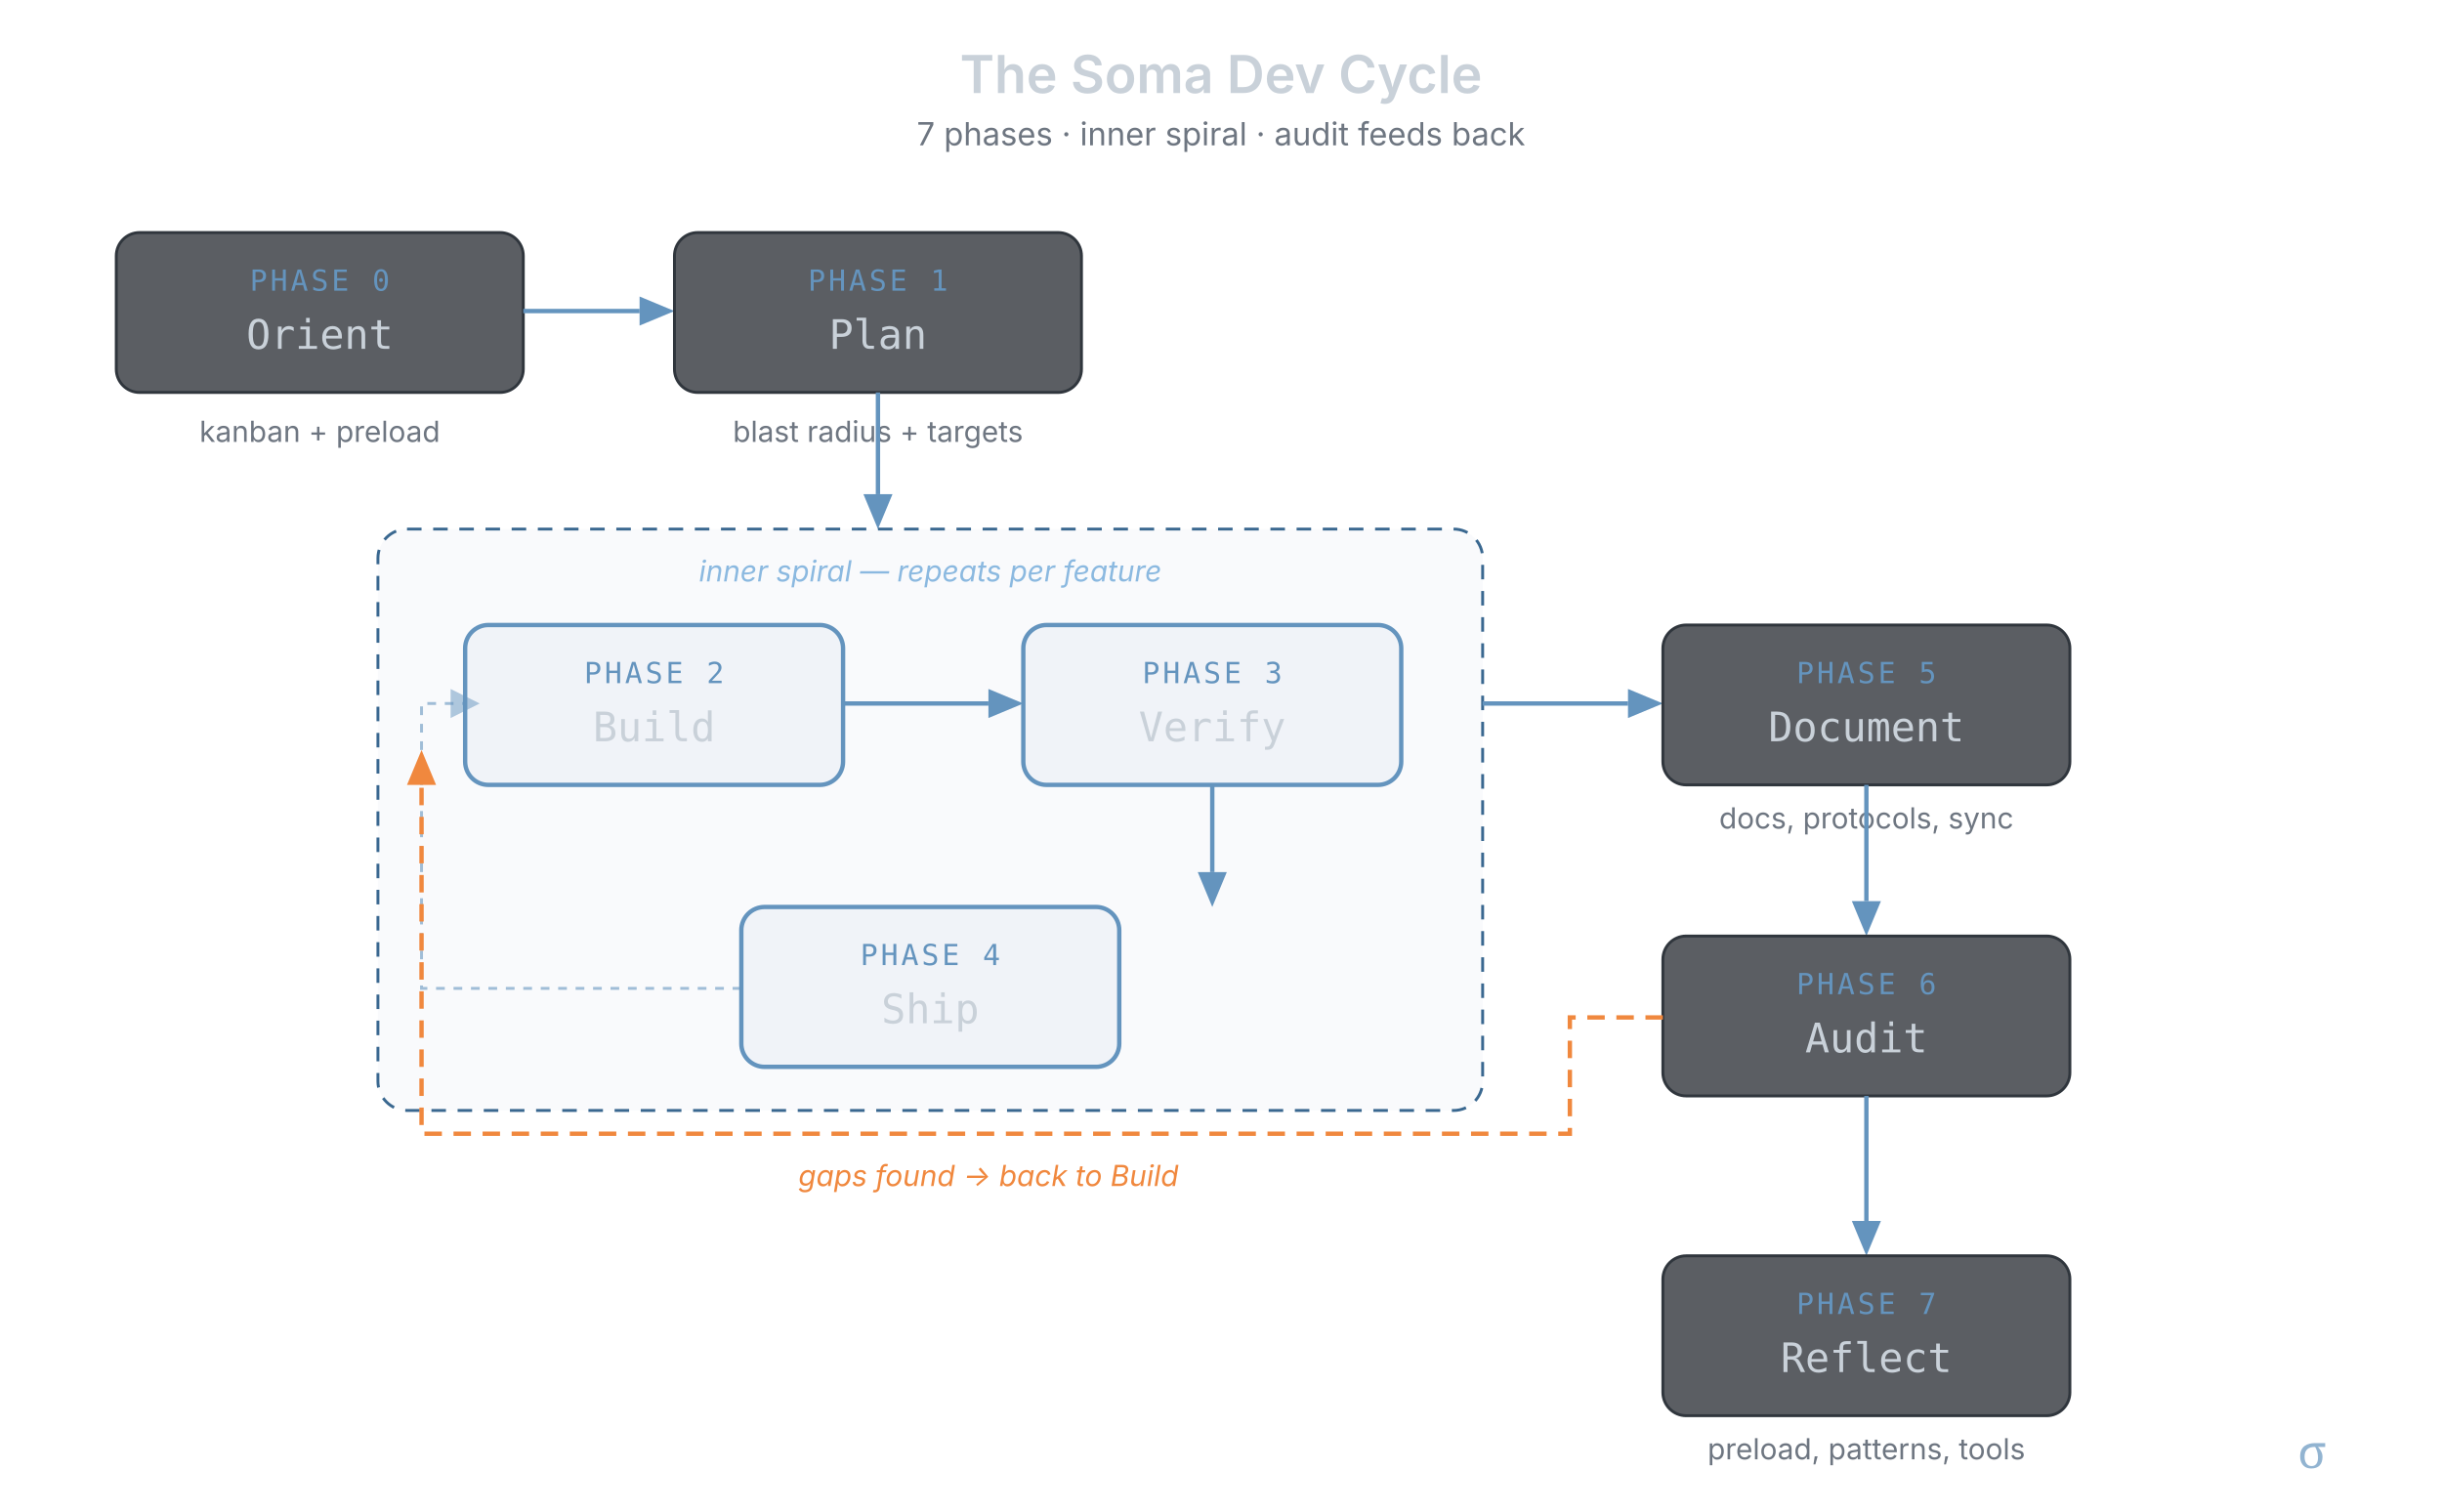
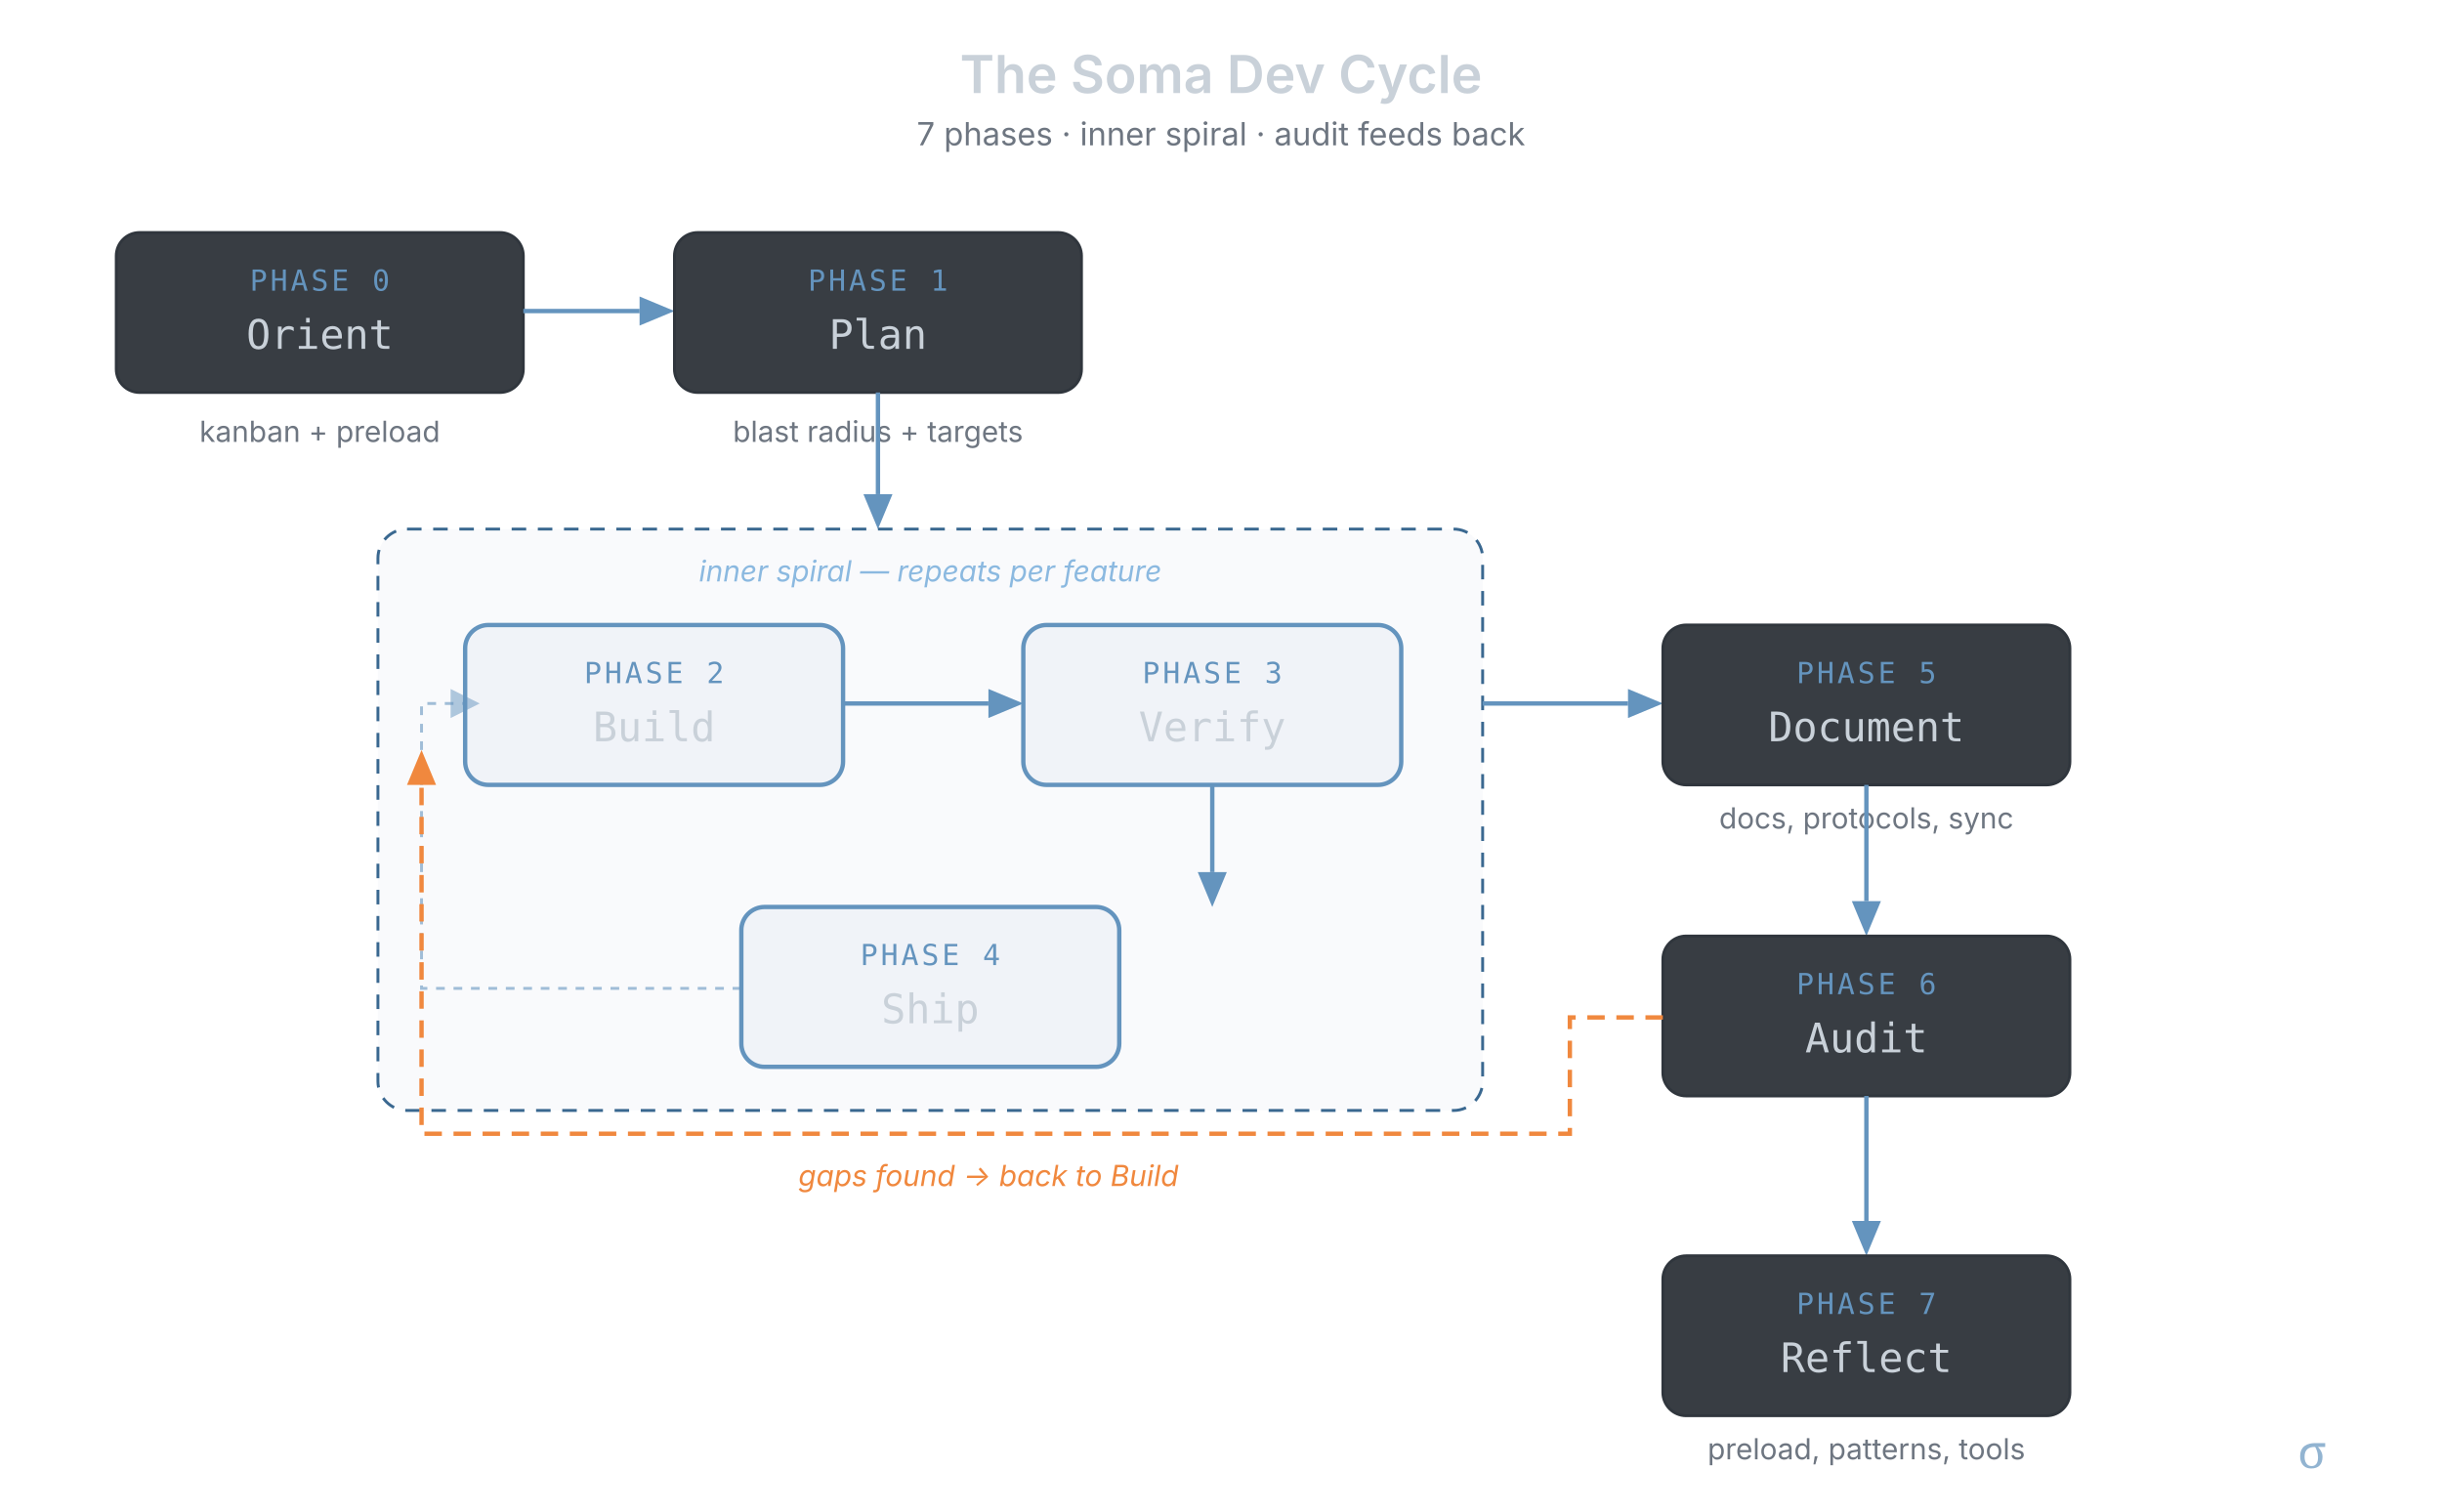
<svg xmlns="http://www.w3.org/2000/svg" viewBox="0 0 840 520" fill="none">
  <style>
    .phase-label { font-family: 'SF Mono', 'Fira Code', monospace; font-size: 14px; fill: #c9d1d9; }
    .phase-num { font-family: 'SF Mono', monospace; font-size: 10px; fill: #6494be; letter-spacing: 1px; }
-     .phase-desc { font-family: -apple-system, sans-serif; font-size: 10px; fill: #6e7681; }
-     .inner-label { font-family: -apple-system, sans-serif; font-size: 10px; fill: #8bb9e0; font-style: italic; }
+     .phase-desc { font-family: -apple-system, 'Segoe UI', sans-serif; font-size: 10px; fill: #6e7681; }
+     .inner-label { font-family: -apple-system, 'Segoe UI', sans-serif; font-size: 10px; fill: #8bb9e0; font-style: italic; }
    .arrow { stroke: #6494be; stroke-width: 1.5; fill: none; }
    .arrow-head { fill: #6494be; }
-     .arrow-dim { stroke: #6494be; stroke-width: 1; fill: none; opacity: 0.5; }
    .inner-box { stroke: #3a6890; stroke-width: 1; stroke-dasharray: 5,4; fill: rgba(100,148,190,0.04); rx: 10; }
-     .phase-box { stroke: #30363d; stroke-width: 1; fill: rgba(22,27,34,0.7); rx: 8; }
+     .phase-box { stroke: #30363d; stroke-width: 1; fill: rgba(22,27,34,0.85); rx: 8; }
    .phase-box-inner { stroke: #6494be; stroke-width: 1.5; fill: rgba(100,148,190,0.06); rx: 8; }
    .feedback { stroke: #f0883e; stroke-width: 1.5; fill: none; stroke-dasharray: 6,4; }
    .feedback-head { fill: #f0883e; }
    .loop-arrow { stroke: #6494be; stroke-width: 1; fill: none; stroke-dasharray: 3,3; opacity: 0.6; }
-     .title { font-family: -apple-system, sans-serif; font-size: 18px; fill: #c9d1d9; font-weight: 600; }
-     .subtitle { font-family: -apple-system, sans-serif; font-size: 11px; fill: #6e7681; }
+     .title { font-family: -apple-system, 'Segoe UI', sans-serif; font-size: 18px; fill: #c9d1d9; font-weight: 600; }
+     .subtitle { font-family: -apple-system, 'Segoe UI', sans-serif; font-size: 11px; fill: #6e7681; }
  </style>
  <text x="420" y="32" text-anchor="middle" class="title">The Soma Dev Cycle</text>
  <text x="420" y="50" text-anchor="middle" class="subtitle">7 phases · inner spiral · audit feeds back</text>
  <rect x="40" y="80" width="140" height="55" class="phase-box" />
  <text x="110" y="100" text-anchor="middle" class="phase-num">PHASE 0</text>
  <text x="110" y="120" text-anchor="middle" class="phase-label">Orient</text>
  <text x="110" y="152" text-anchor="middle" class="phase-desc">kanban + preload</text>
  <line x1="180" y1="107" x2="220" y2="107" class="arrow" />
  <polygon points="220,102 232,107 220,112" class="arrow-head" />
  <rect x="232" y="80" width="140" height="55" class="phase-box" />
  <text x="302" y="100" text-anchor="middle" class="phase-num">PHASE 1</text>
  <text x="302" y="120" text-anchor="middle" class="phase-label">Plan</text>
  <text x="302" y="152" text-anchor="middle" class="phase-desc">blast radius + targets</text>
  <line x1="302" y1="135" x2="302" y2="170" class="arrow" />
  <polygon points="297,170 302,182 307,170" class="arrow-head" />
  <rect x="130" y="182" width="380" height="200" class="inner-box" />
  <text x="320" y="200" text-anchor="middle" class="inner-label">inner spiral — repeats per feature</text>
  <rect x="160" y="215" width="130" height="55" class="phase-box-inner" />
  <text x="225" y="235" text-anchor="middle" class="phase-num">PHASE 2</text>
  <text x="225" y="255" text-anchor="middle" class="phase-label">Build</text>
  <line x1="290" y1="242" x2="340" y2="242" class="arrow" />
  <polygon points="340,237 352,242 340,247" class="arrow-head" />
  <rect x="352" y="215" width="130" height="55" class="phase-box-inner" />
  <text x="417" y="235" text-anchor="middle" class="phase-num">PHASE 3</text>
  <text x="417" y="255" text-anchor="middle" class="phase-label">Verify</text>
  <line x1="417" y1="270" x2="417" y2="300" class="arrow" />
  <polygon points="412,300 417,312 422,300" class="arrow-head" />
  <rect x="255" y="312" width="130" height="55" class="phase-box-inner" />
  <text x="320" y="332" text-anchor="middle" class="phase-num">PHASE 4</text>
  <text x="320" y="352" text-anchor="middle" class="phase-label">Ship</text>
  <path d="M 255,340 L 145,340 L 145,242 L 160,242" class="loop-arrow" />
  <polygon points="155,237 165,242 155,247" class="arrow-head" opacity="0.5" />
  <line x1="510" y1="242" x2="560" y2="242" class="arrow" />
  <polygon points="560,237 572,242 560,247" class="arrow-head" />
  <rect x="572" y="215" width="140" height="55" class="phase-box" />
  <text x="642" y="235" text-anchor="middle" class="phase-num">PHASE 5</text>
  <text x="642" y="255" text-anchor="middle" class="phase-label">Document</text>
  <text x="642" y="285" text-anchor="middle" class="phase-desc">docs, protocols, sync</text>
  <line x1="642" y1="270" x2="642" y2="310" class="arrow" />
  <polygon points="637,310 642,322 647,310" class="arrow-head" />
  <rect x="572" y="322" width="140" height="55" class="phase-box" />
  <text x="642" y="342" text-anchor="middle" class="phase-num">PHASE 6</text>
  <text x="642" y="362" text-anchor="middle" class="phase-label">Audit</text>
  <path d="M 572,350 L 540,350 L 540,390 L 145,390 L 145,270" class="feedback" />
  <polygon points="140,270 145,258 150,270" class="feedback-head" />
  <text x="340" y="408" text-anchor="middle" class="inner-label" style="fill: #f0883e;">gaps found → back to Build</text>
  <line x1="642" y1="377" x2="642" y2="420" class="arrow" />
  <polygon points="637,420 642,432 647,420" class="arrow-head" />
  <rect x="572" y="432" width="140" height="55" class="phase-box" />
  <text x="642" y="452" text-anchor="middle" class="phase-num">PHASE 7</text>
  <text x="642" y="472" text-anchor="middle" class="phase-label">Reflect</text>
  <text x="642" y="502" text-anchor="middle" class="phase-desc">preload, patterns, tools</text>
  <text x="800" y="505" text-anchor="end" style="font-family: serif; font-size: 16px; fill: #6494be; opacity: 0.7;">σ</text>
</svg>
